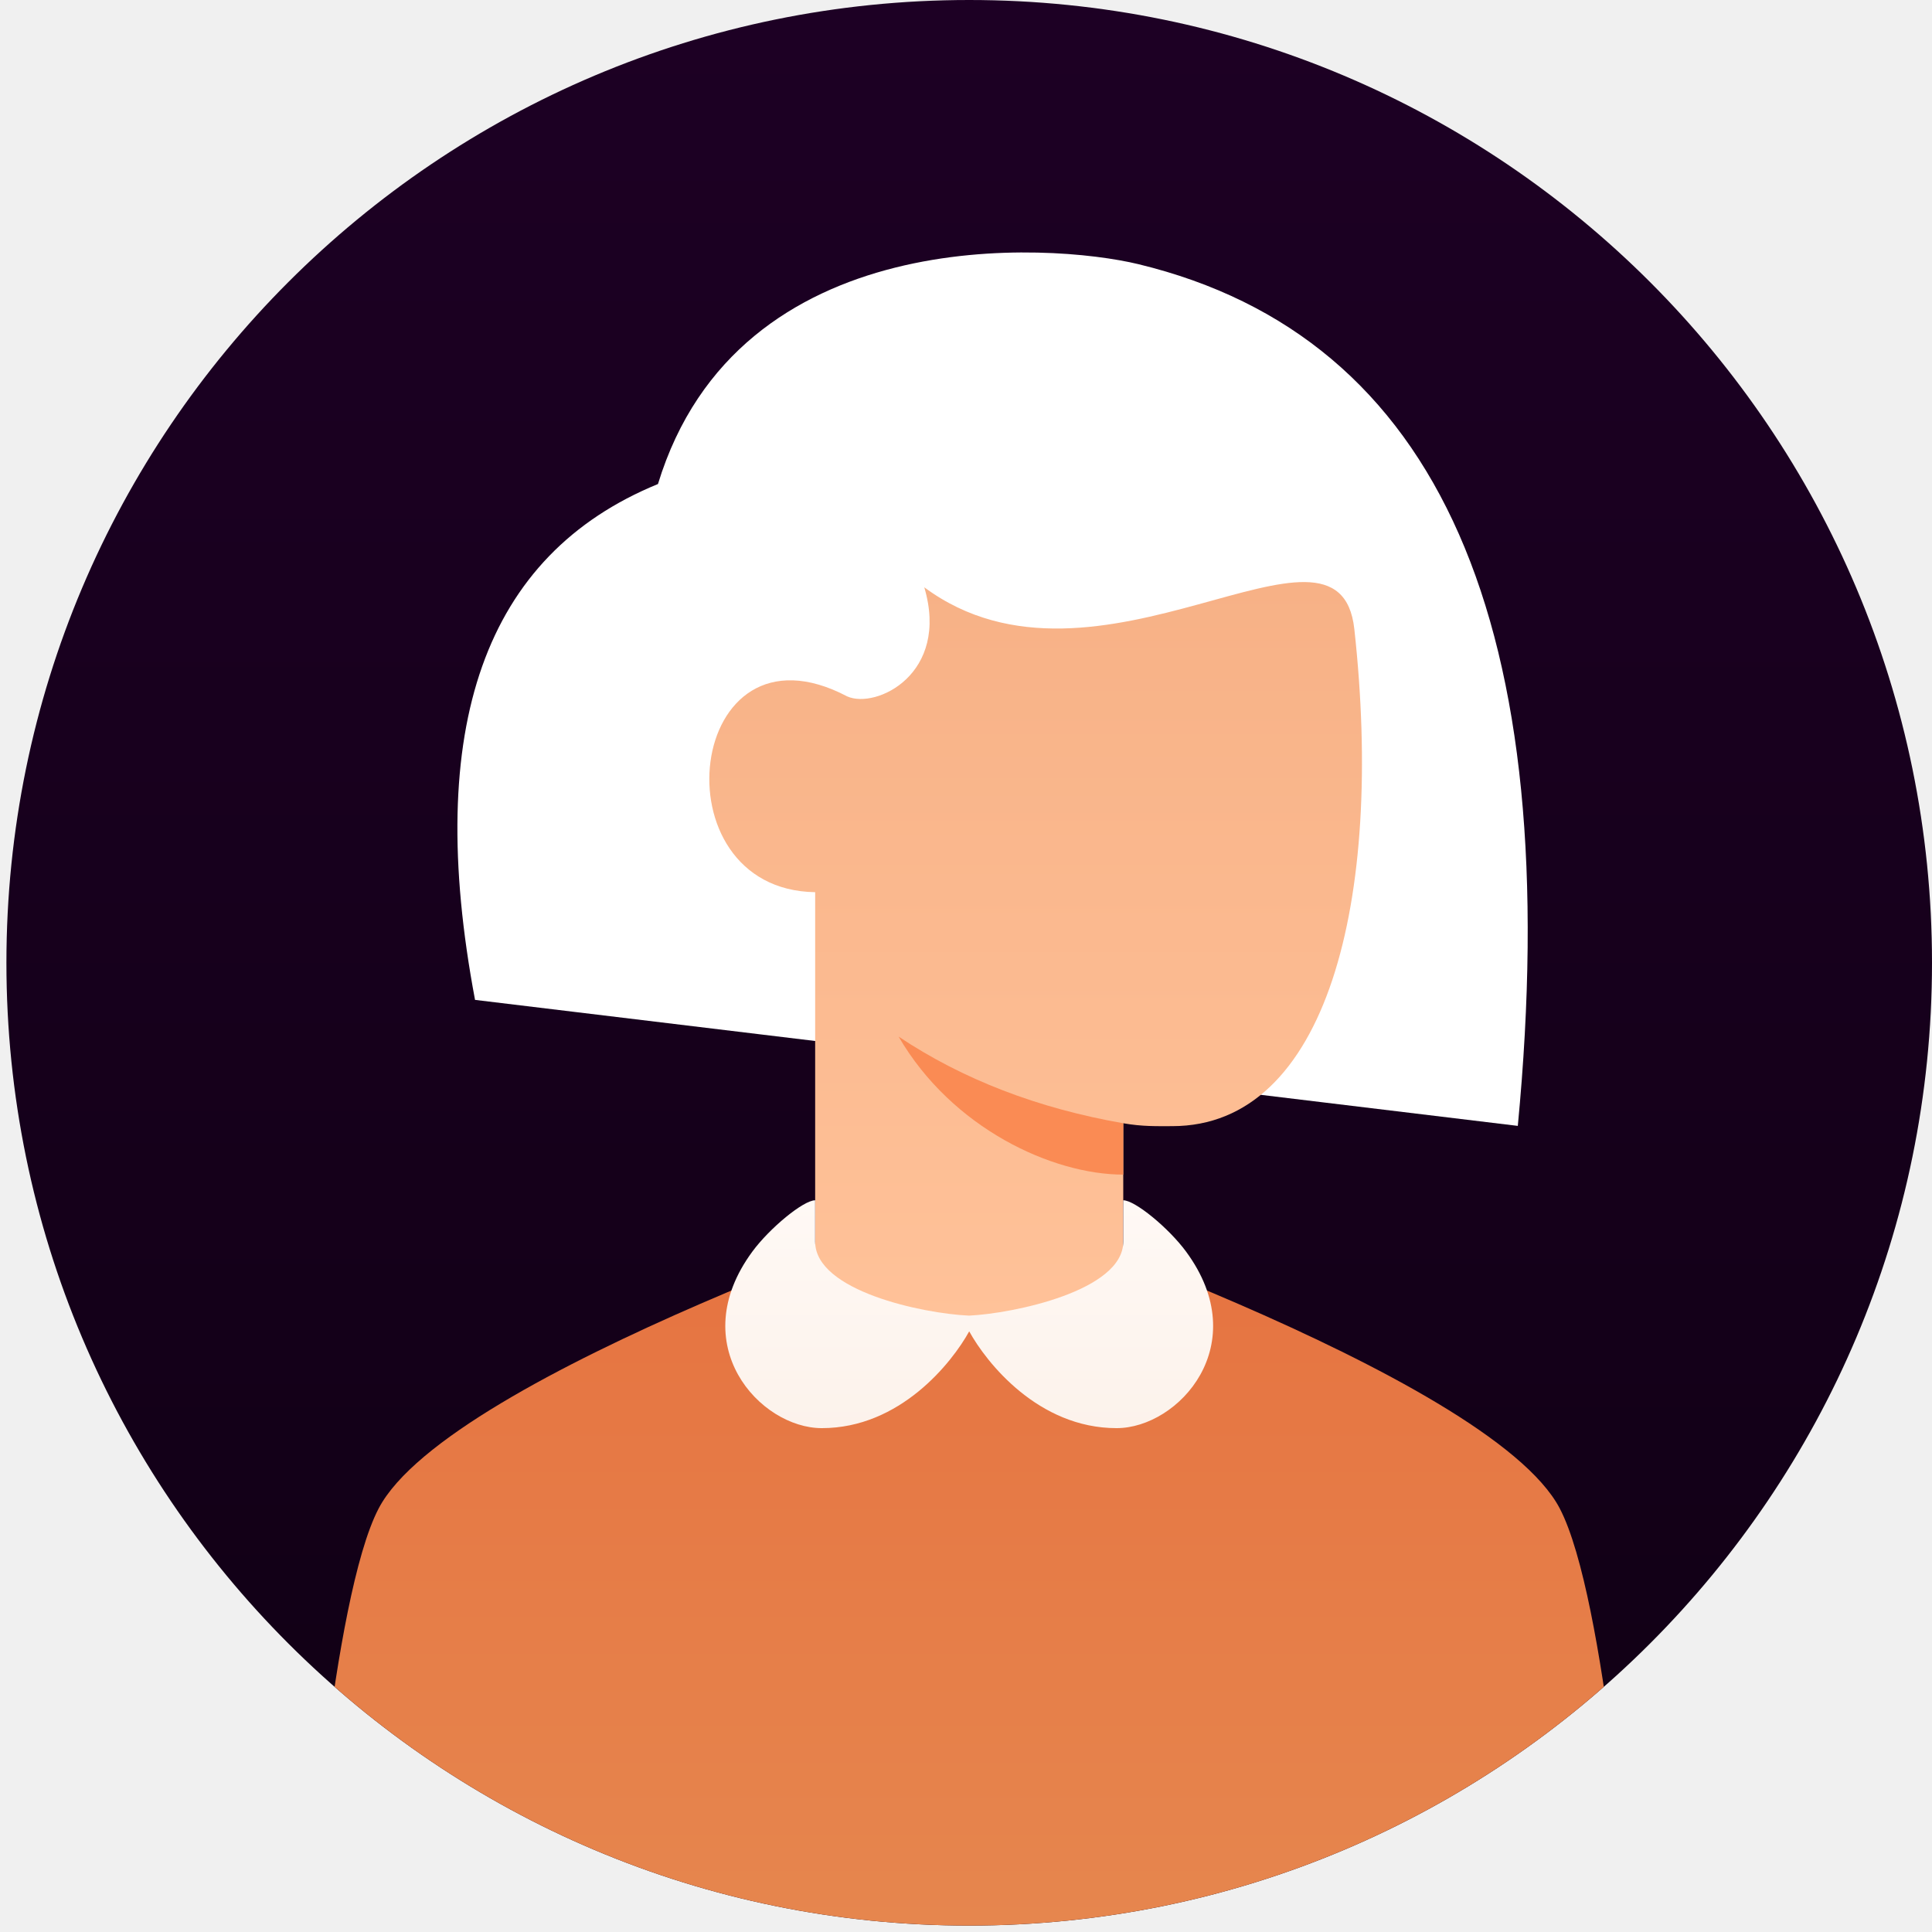
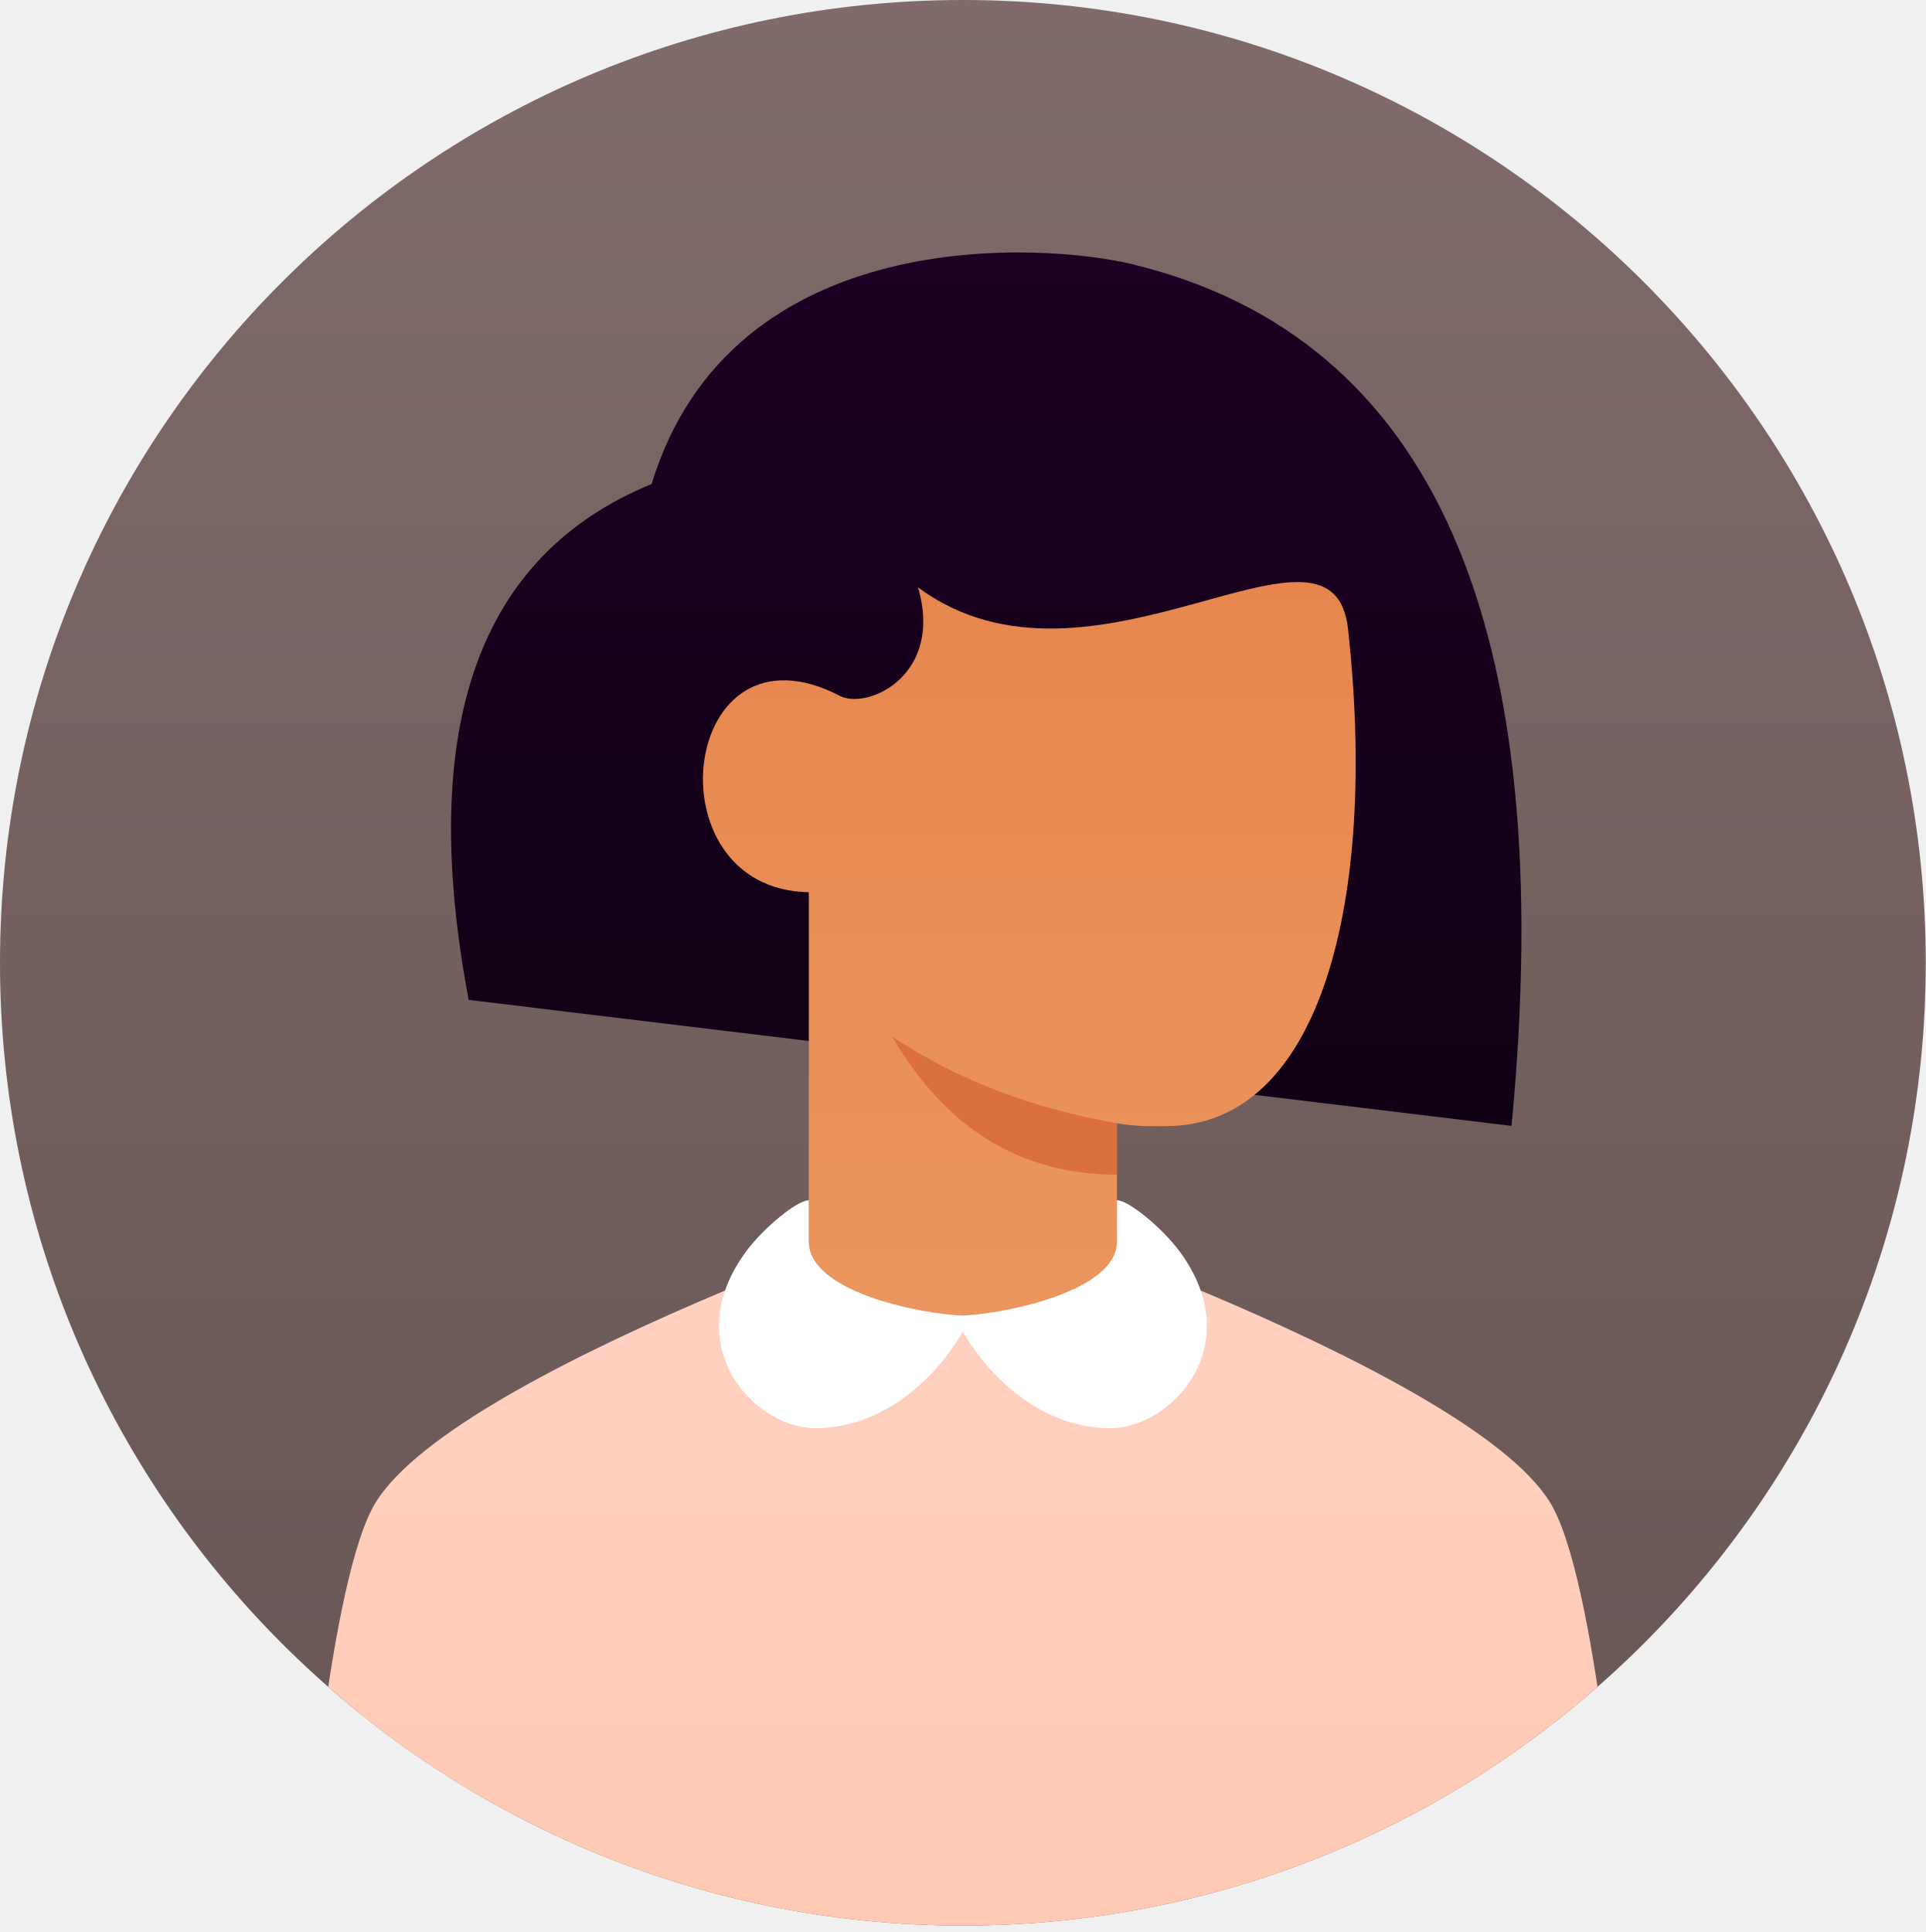
- <svg xmlns="http://www.w3.org/2000/svg" height="301" viewBox="0 0 301 301" width="301">
-   <linearGradient id="a" gradientUnits="userSpaceOnUse" x1="151" x2="151" y1="0" y2="300">
+ <svg xmlns="http://www.w3.org/2000/svg" height="301" viewBox="0 0 300 301" width="300">
+   <linearGradient id="a" gradientUnits="userSpaceOnUse" x1="150" x2="150" y1="0" y2="300">
+     <stop offset="0" stop-color="#806a6a" />
+     <stop offset="1" stop-color="#665654" />
+   </linearGradient>
+   <clipPath id="b">
+     <path d="m150 300c82.84 0 150-67.16 150-150s-67.16-150-150-150-150 67.16-150 150 67.16 150 150 150z" />
+   </clipPath>
+   <linearGradient id="c" gradientUnits="userSpaceOnUse" x1="150" x2="150" y1="300" y2="187">
+     <stop offset="0" stop-color="#ffc9b3" />
+     <stop offset="1" stop-color="#ffd2c2" />
+   </linearGradient>
+   <linearGradient id="d" gradientUnits="userSpaceOnUse" x1="153.637" x2="153.637" y1="39.335" y2="175.411">
    <stop offset="0" stop-color="#1d0024" />
    <stop offset="1" stop-color="#100014" />
  </linearGradient>
-   <clipPath id="b">
-     <path d="m151 300c82.84 0 150-67.16 150-150s-67.16-150-150-150-150 67.16-150 150 67.16 150 150 150z" />
-   </clipPath>
-   <linearGradient id="c" gradientUnits="userSpaceOnUse" x1="151" x2="151" y1="300" y2="187">
+   <linearGradient id="e" gradientUnits="userSpaceOnUse" x1="160.35" x2="160.35" y1="90.683" y2="206">
    <stop offset="0" stop-color="#e6864e" />
-     <stop offset="1" stop-color="#e67240" />
+     <stop offset="1" stop-color="#eb965e" />
  </linearGradient>
-   <linearGradient id="d" gradientUnits="userSpaceOnUse" x1="161.35" x2="161.35" y1="90.683" y2="206">
-     <stop offset="0" stop-color="#f7b186" />
-     <stop offset="1" stop-color="#ffc299" />
-   </linearGradient>
-   <linearGradient id="e" gradientUnits="userSpaceOnUse" x1="151" x2="151" y1="222.5" y2="187">
-     <stop offset="0" stop-color="#fcf2eb" />
-     <stop offset="1" stop-color="#fff9f5" />
-   </linearGradient>
-   <path d="m151 300c82.84 0 150-67.16 150-150s-67.16-150-150-150-150 67.16-150 150 67.16 150 150 150z" fill="url(#a)" />
+   <path d="m150 300c82.84 0 150-67.16 150-150s-67.16-150-150-150-150 67.16-150 150 67.16 150 150 150z" fill="url(#a)" />
  <g clip-path="url(#b)">
-     <path d="m243 235c7.33 14 11 65 11 65h-206s3.67-51 11-65c11-21 92-48 92-48s81 27 92 48z" fill="url(#c)" />
-     <path d="m236.47 175.41-162.46-19.63c-8.01-42.52 1.49-69.31 28.5-80.37 12.49-40.91 61.09-37.58 74.86-34.25 46.88 11.35 66.58 56.1 59.1 134.25z" fill="#fff" />
-     <path d="m127 199v-60c-25.02-.37-20.14-43.73 5-30.5 4.5 2 16-3.5 12-17 27 20 64.62-15.1 67 6.5 4.68 42.51-4.37 77.45-28.36 77.45-2.35 0-4.65.08-7.64-.45v24c-7.83 4.67-15.66 7-23.49 7s-16-2.33-24.51-7z" fill="url(#d)" />
-     <path d="m175 175v8c-11 0-26.67-7.17-35-21.5 10 6.67 21.67 11.17 35 13.5z" fill="#fa8b54" />
-     <path d="m150.97 204.97c6.84-.32 24.03-3.86 24.03-11.51v-6.46c1.83 0 7.09 4.33 9.79 8 10.67 14.5-1.17 27.5-10.83 27.5-12.18 0-20.26-10.18-22.96-15.08-2.7 4.9-10.78 15.08-22.96 15.08-9.66 0-21.5-13-10.83-27.5 2.7-3.67 7.96-8 9.79-8v6.46c0 7.65 16.74 11.19 23.97 11.51z" fill="url(#e)" />
+     <path d="m242 235c7.33 14 11 65 11 65h-206s3.67-51 11-65c11-21 92-48 92-48s81 27 92 48z" fill="url(#c)" />
+     <path d="m235.47 175.41-162.46-19.63c-8.01-42.52 1.49-69.31 28.5-80.37 12.49-40.91 61.09-37.58 74.86-34.25 46.88 11.35 66.58 56.1 59.1 134.25z" fill="url(#d)" />
+     <path d="m126 199v-60c-25.02-.37-20.14-43.73 5-30.5 4.5 2 16-3.5 12-17 27 20 64.62-15.1 67 6.5 4.68 42.51-4.37 77.45-28.36 77.45-2.35 0-4.65.08-7.64-.45v24c-7.83 4.67-15.66 7-23.49 7s-16-2.33-24.51-7z" fill="url(#e)" />
+     <path d="m174 175v8c-15 0-26.67-7.17-35-21.5 10 6.67 21.67 11.17 35 13.5z" fill="#db6f3d" />
+     <path d="m149.97 204.97c6.84-.32 24.03-3.86 24.03-11.51v-6.46c1.83 0 7.09 4.33 9.79 8 10.67 14.5-1.17 27.5-10.83 27.5-12.18 0-20.26-10.18-22.96-15.08-2.7 4.9-10.78 15.08-22.96 15.08-9.66 0-21.5-13-10.83-27.5 2.7-3.67 7.96-8 9.79-8v6.46c0 7.65 16.74 11.19 23.97 11.51z" fill="#fff" />
  </g>
</svg>
